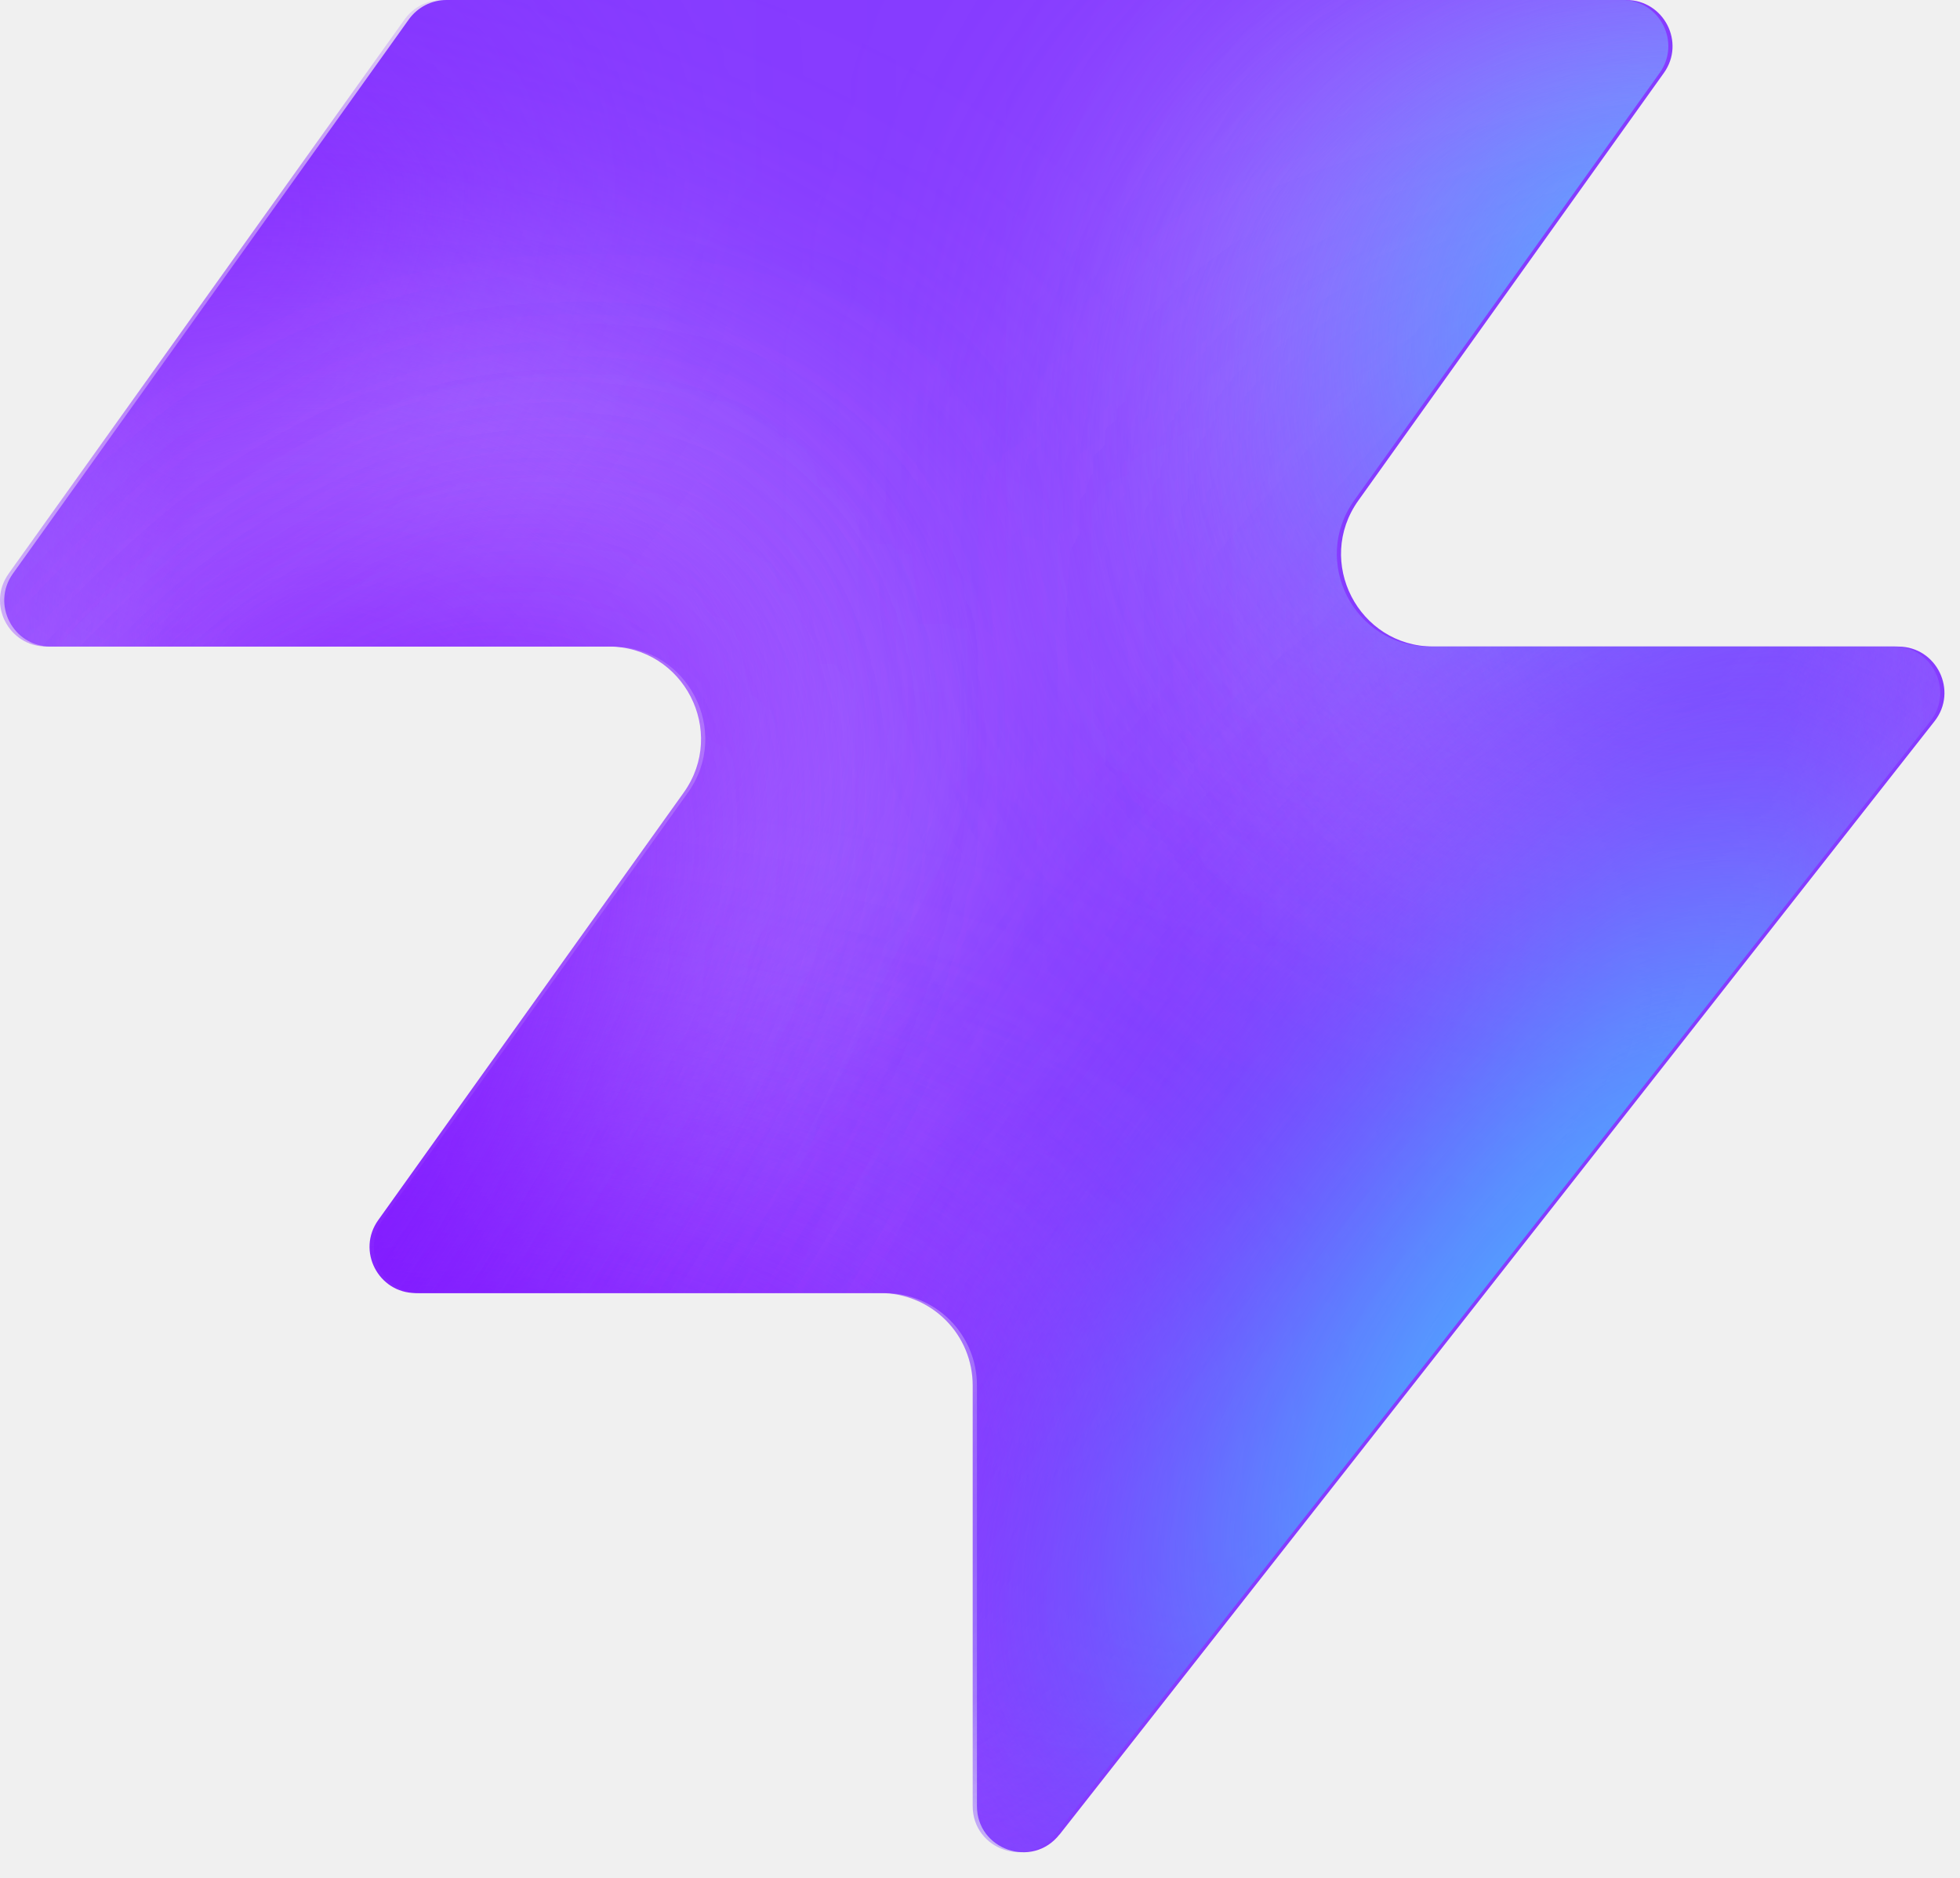
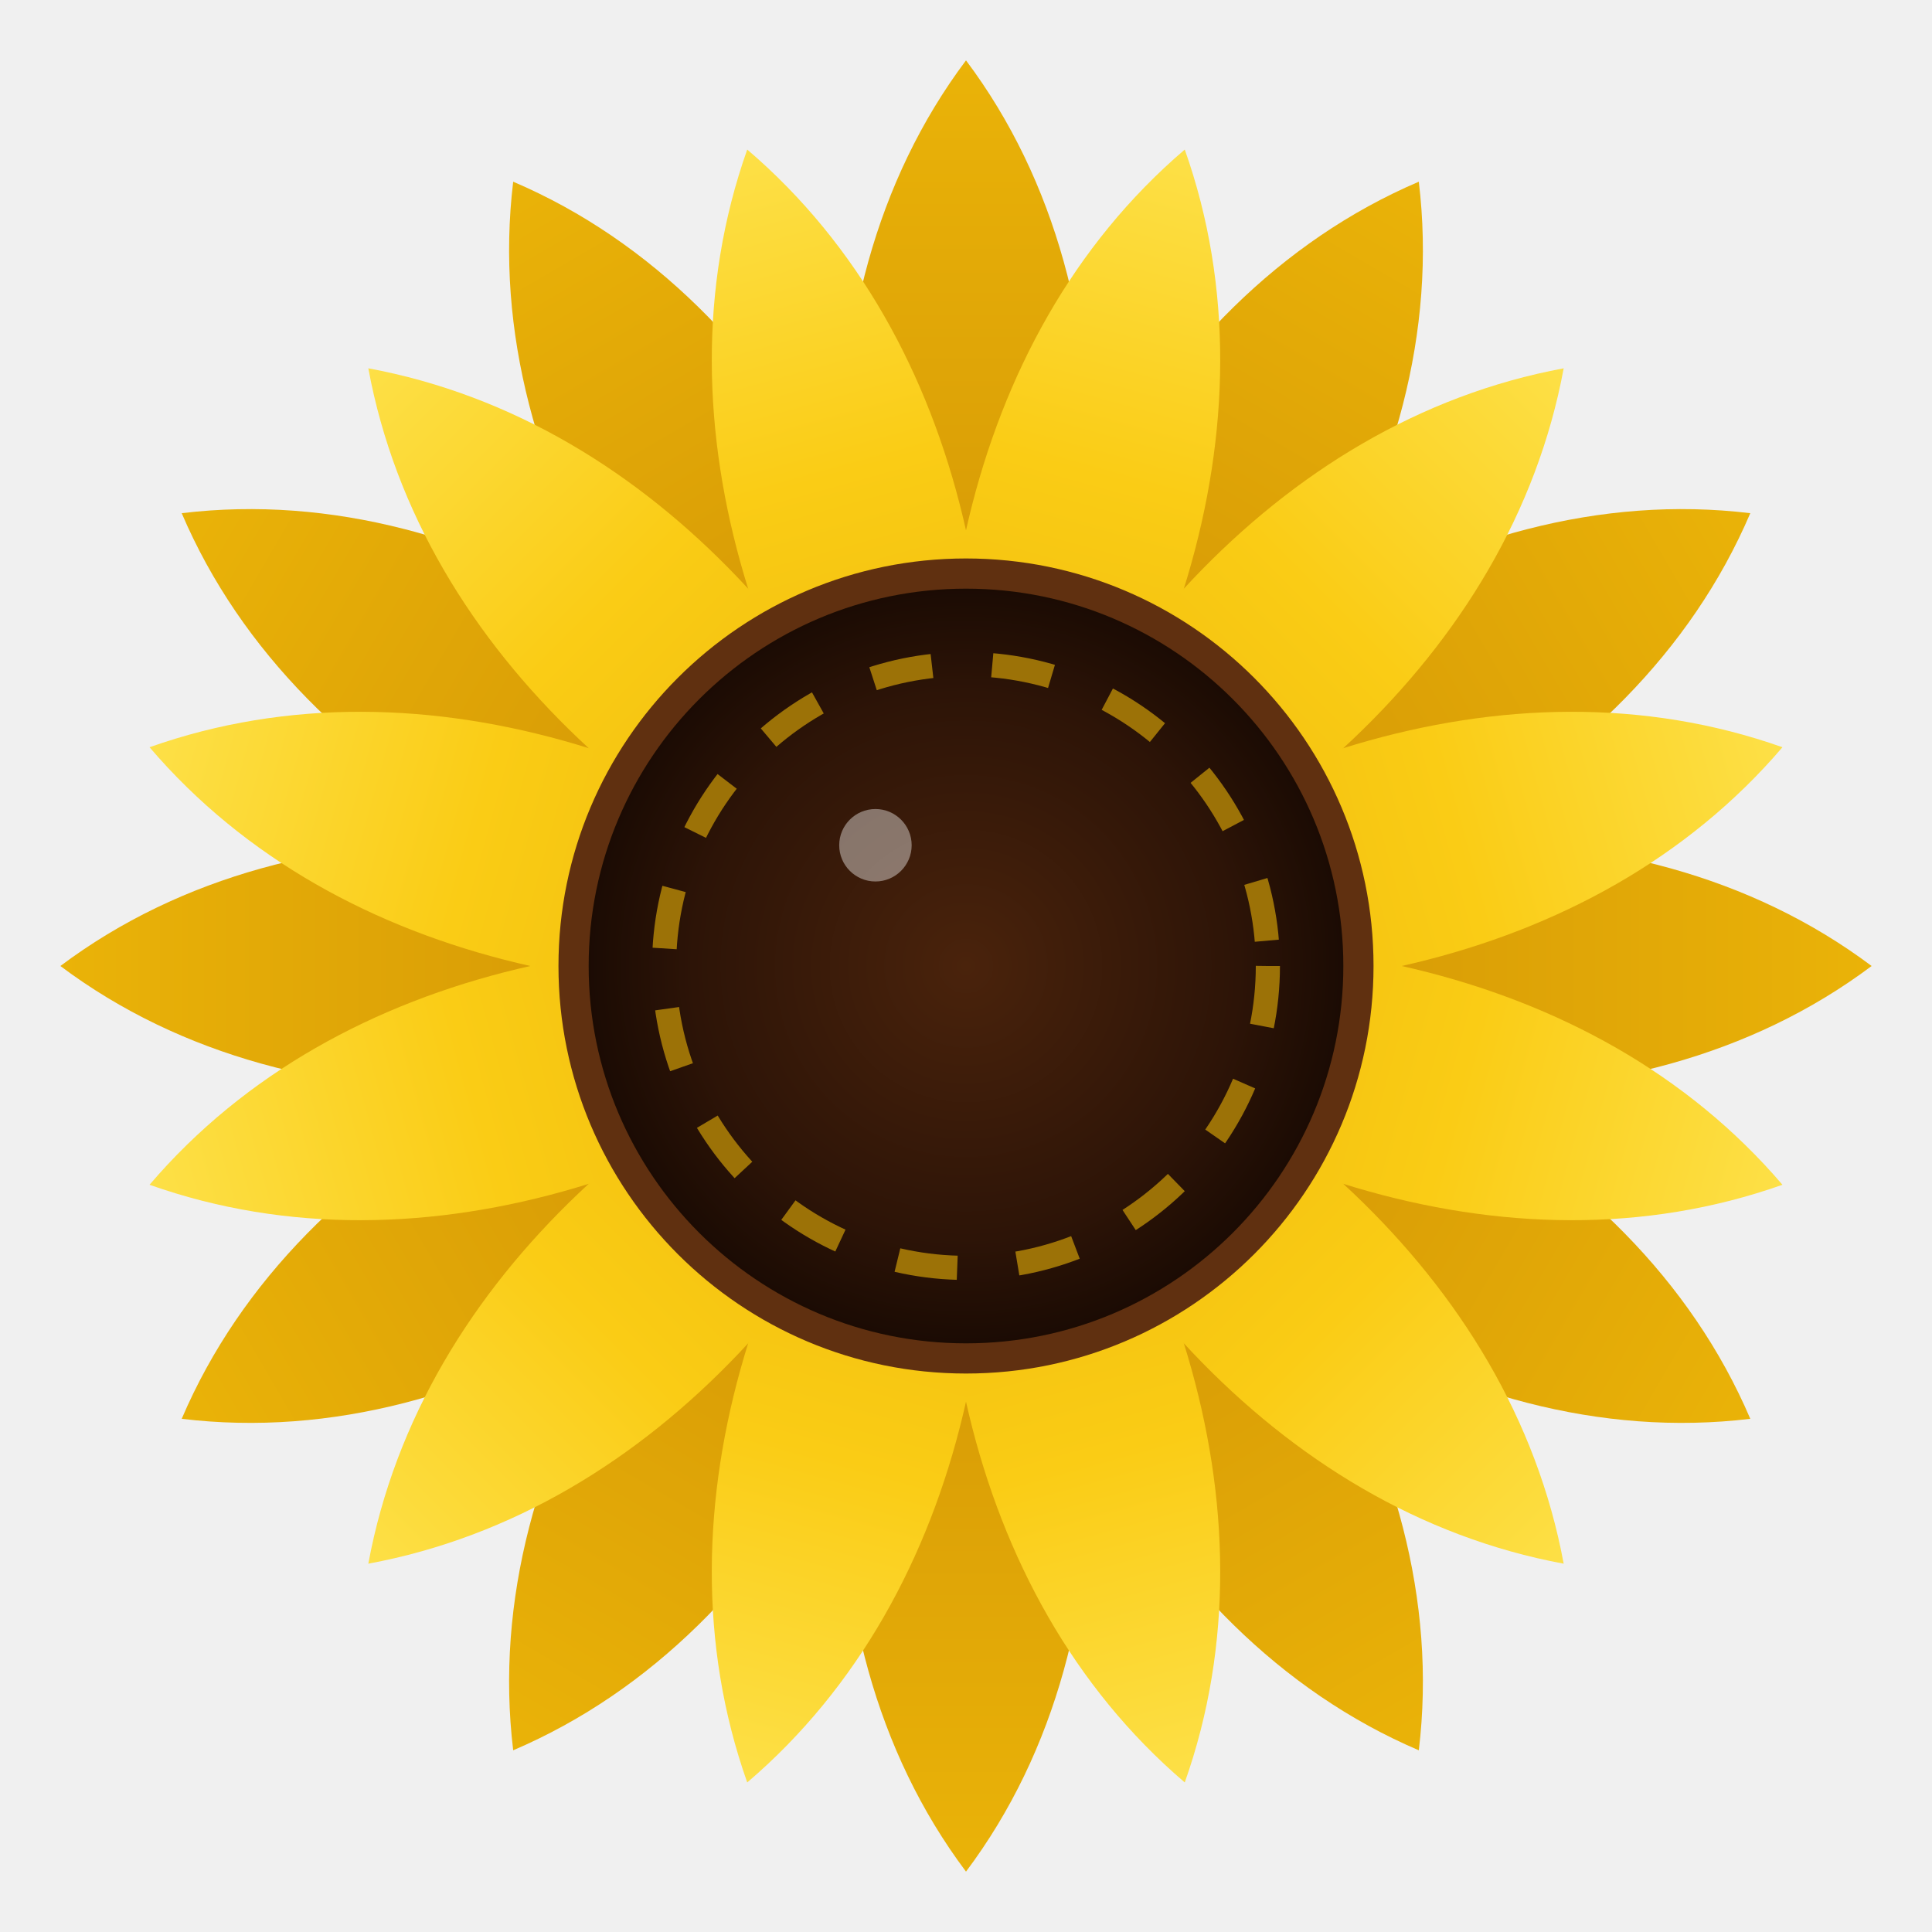
- <svg xmlns="http://www.w3.org/2000/svg" width="48" height="46" fill="none" viewBox="0 0 48 46">
-   <path fill="#863bff" d="M25.946 44.938c-.664.845-2.021.375-2.021-.698V33.937a2.26 2.26 0 0 0-2.262-2.262H10.287c-.92 0-1.456-1.04-.92-1.788l7.48-10.471c1.07-1.497 0-3.578-1.842-3.578H1.237c-.92 0-1.456-1.04-.92-1.788L10.013.474c.214-.297.556-.474.92-.474h28.894c.92 0 1.456 1.04.92 1.788l-7.48 10.471c-1.07 1.498 0 3.579 1.842 3.579h11.377c.943 0 1.473 1.088.89 1.83L25.947 44.94z" style="fill:#863bff;fill:color(display-p3 .525 .23 1);fill-opacity:1" />
-   <mask id="a" width="48" height="46" x="0" y="0" maskUnits="userSpaceOnUse" style="mask-type:alpha">
-     <path fill="#000" d="M25.842 44.938c-.664.844-2.021.375-2.021-.698V33.937a2.26 2.26 0 0 0-2.262-2.262H10.183c-.92 0-1.456-1.04-.92-1.788l7.48-10.471c1.07-1.498 0-3.579-1.842-3.579H1.133c-.92 0-1.456-1.04-.92-1.787L9.91.473c.214-.297.556-.474.92-.474h28.894c.92 0 1.456 1.04.92 1.788l-7.48 10.471c-1.07 1.498 0 3.578 1.842 3.578h11.377c.943 0 1.473 1.088.89 1.832L25.843 44.94z" style="fill:#000;fill-opacity:1" />
-   </mask>
-   <g mask="url(#a)">
-     <g filter="url(#b)">
-       <ellipse cx="5.508" cy="14.704" fill="#ede6ff" rx="5.508" ry="14.704" style="fill:#ede6ff;fill:color(display-p3 .927 .903 1);fill-opacity:1" transform="matrix(.00324 1 1 -.00324 -4.47 31.516)" />
+ <svg xmlns="http://www.w3.org/2000/svg" viewBox="0 0 64 64" width="64" height="64">
+   <defs>
+     <linearGradient id="petalGrad" x1="0%" y1="100%" x2="0%" y2="0%">
+       <stop offset="0%" stop-color="#EAB308" />
+       <stop offset="60%" stop-color="#FACC15" />
+       <stop offset="100%" stop-color="#FDE047" />
+     </linearGradient>
+     <linearGradient id="petalGradBack" x1="0%" y1="100%" x2="0%" y2="0%">
+       <stop offset="0%" stop-color="#CA8A04" />
+       <stop offset="100%" stop-color="#EAB308" />
+     </linearGradient>
+     <radialGradient id="centerGrad" cx="50%" cy="50%" r="50%">
+       <stop offset="0%" stop-color="#4A230C" />
+       <stop offset="70%" stop-color="#2D1407" />
+       <stop offset="100%" stop-color="#190A03" />
+     </radialGradient>
+   </defs>
+   <g transform="translate(32, 32)">
+     <g>
+       <path d="M 0 0 C -5 -10, -6 -22, 0 -30 C 6 -22, 5 -10, 0 0 Z" fill="url(#petalGradBack)" transform="rotate(0)" />
+       <path d="M 0 0 C -5 -10, -6 -22, 0 -30 C 6 -22, 5 -10, 0 0 Z" fill="url(#petalGradBack)" transform="rotate(30)" />
+       <path d="M 0 0 C -5 -10, -6 -22, 0 -30 C 6 -22, 5 -10, 0 0 Z" fill="url(#petalGradBack)" transform="rotate(60)" />
+       <path d="M 0 0 C -5 -10, -6 -22, 0 -30 C 6 -22, 5 -10, 0 0 Z" fill="url(#petalGradBack)" transform="rotate(90)" />
+       <path d="M 0 0 C -5 -10, -6 -22, 0 -30 C 6 -22, 5 -10, 0 0 Z" fill="url(#petalGradBack)" transform="rotate(120)" />
+       <path d="M 0 0 C -5 -10, -6 -22, 0 -30 C 6 -22, 5 -10, 0 0 Z" fill="url(#petalGradBack)" transform="rotate(150)" />
+       <path d="M 0 0 C -5 -10, -6 -22, 0 -30 C 6 -22, 5 -10, 0 0 Z" fill="url(#petalGradBack)" transform="rotate(180)" />
+       <path d="M 0 0 C -5 -10, -6 -22, 0 -30 C 6 -22, 5 -10, 0 0 Z" fill="url(#petalGradBack)" transform="rotate(210)" />
+       <path d="M 0 0 C -5 -10, -6 -22, 0 -30 C 6 -22, 5 -10, 0 0 Z" fill="url(#petalGradBack)" transform="rotate(240)" />
+       <path d="M 0 0 C -5 -10, -6 -22, 0 -30 C 6 -22, 5 -10, 0 0 Z" fill="url(#petalGradBack)" transform="rotate(270)" />
+       <path d="M 0 0 C -5 -10, -6 -22, 0 -30 C 6 -22, 5 -10, 0 0 Z" fill="url(#petalGradBack)" transform="rotate(300)" />
+       <path d="M 0 0 C -5 -10, -6 -22, 0 -30 C 6 -22, 5 -10, 0 0 Z" fill="url(#petalGradBack)" transform="rotate(330)" />
    </g>
-     <g filter="url(#c)">
-       <ellipse cx="10.399" cy="29.851" fill="#ede6ff" rx="10.399" ry="29.851" style="fill:#ede6ff;fill:color(display-p3 .927 .903 1);fill-opacity:1" transform="matrix(.00324 1 1 -.00324 -39.328 7.883)" />
+     <g>
+       <path d="M 0 0 C -4.5 -9, -5.5 -20, 0 -28 C 5.5 -20, 4.5 -9, 0 0 Z" fill="url(#petalGrad)" transform="rotate(15)" />
+       <path d="M 0 0 C -4.5 -9, -5.5 -20, 0 -28 C 5.5 -20, 4.5 -9, 0 0 Z" fill="url(#petalGrad)" transform="rotate(45)" />
+       <path d="M 0 0 C -4.5 -9, -5.5 -20, 0 -28 C 5.5 -20, 4.5 -9, 0 0 Z" fill="url(#petalGrad)" transform="rotate(75)" />
+       <path d="M 0 0 C -4.5 -9, -5.5 -20, 0 -28 C 5.5 -20, 4.5 -9, 0 0 Z" fill="url(#petalGrad)" transform="rotate(105)" />
+       <path d="M 0 0 C -4.5 -9, -5.5 -20, 0 -28 C 5.5 -20, 4.5 -9, 0 0 Z" fill="url(#petalGrad)" transform="rotate(135)" />
+       <path d="M 0 0 C -4.5 -9, -5.5 -20, 0 -28 C 5.5 -20, 4.5 -9, 0 0 Z" fill="url(#petalGrad)" transform="rotate(165)" />
+       <path d="M 0 0 C -4.5 -9, -5.5 -20, 0 -28 C 5.5 -20, 4.5 -9, 0 0 Z" fill="url(#petalGrad)" transform="rotate(195)" />
+       <path d="M 0 0 C -4.5 -9, -5.5 -20, 0 -28 C 5.5 -20, 4.5 -9, 0 0 Z" fill="url(#petalGrad)" transform="rotate(225)" />
+       <path d="M 0 0 C -4.5 -9, -5.5 -20, 0 -28 C 5.5 -20, 4.5 -9, 0 0 Z" fill="url(#petalGrad)" transform="rotate(255)" />
+       <path d="M 0 0 C -4.5 -9, -5.5 -20, 0 -28 C 5.5 -20, 4.5 -9, 0 0 Z" fill="url(#petalGrad)" transform="rotate(285)" />
+       <path d="M 0 0 C -4.5 -9, -5.5 -20, 0 -28 C 5.5 -20, 4.5 -9, 0 0 Z" fill="url(#petalGrad)" transform="rotate(315)" />
+       <path d="M 0 0 C -4.5 -9, -5.5 -20, 0 -28 C 5.5 -20, 4.5 -9, 0 0 Z" fill="url(#petalGrad)" transform="rotate(345)" />
    </g>
-     <g filter="url(#d)">
-       <ellipse cx="5.508" cy="30.487" fill="#7e14ff" rx="5.508" ry="30.487" style="fill:#7e14ff;fill:color(display-p3 .492 .077 1);fill-opacity:1" transform="rotate(89.814 -25.913 -14.639)scale(1 -1)" />
-     </g>
-     <g filter="url(#e)">
-       <ellipse cx="5.508" cy="30.599" fill="#7e14ff" rx="5.508" ry="30.599" style="fill:#7e14ff;fill:color(display-p3 .492 .077 1);fill-opacity:1" transform="rotate(89.814 -32.644 -3.334)scale(1 -1)" />
-     </g>
-     <g filter="url(#f)">
-       <ellipse cx="5.508" cy="30.599" fill="#7e14ff" rx="5.508" ry="30.599" style="fill:#7e14ff;fill:color(display-p3 .492 .077 1);fill-opacity:1" transform="matrix(.00324 1 1 -.00324 -34.34 30.47)" />
-     </g>
-     <g filter="url(#g)">
-       <ellipse cx="14.072" cy="22.078" fill="#ede6ff" rx="14.072" ry="22.078" style="fill:#ede6ff;fill:color(display-p3 .927 .903 1);fill-opacity:1" transform="rotate(93.35 24.506 48.493)scale(-1 1)" />
-     </g>
-     <g filter="url(#h)">
-       <ellipse cx="3.47" cy="21.501" fill="#7e14ff" rx="3.47" ry="21.501" style="fill:#7e14ff;fill:color(display-p3 .492 .077 1);fill-opacity:1" transform="rotate(89.009 28.708 47.59)scale(-1 1)" />
-     </g>
-     <g filter="url(#i)">
-       <ellipse cx="3.47" cy="21.501" fill="#7e14ff" rx="3.47" ry="21.501" style="fill:#7e14ff;fill:color(display-p3 .492 .077 1);fill-opacity:1" transform="rotate(89.009 28.708 47.59)scale(-1 1)" />
-     </g>
-     <g filter="url(#j)">
-       <ellipse cx=".387" cy="8.972" fill="#7e14ff" rx="4.407" ry="29.108" style="fill:#7e14ff;fill:color(display-p3 .492 .077 1);fill-opacity:1" transform="rotate(39.51 .387 8.972)" />
-     </g>
-     <g filter="url(#k)">
-       <ellipse cx="47.523" cy="-6.092" fill="#7e14ff" rx="4.407" ry="29.108" style="fill:#7e14ff;fill:color(display-p3 .492 .077 1);fill-opacity:1" transform="rotate(37.892 47.523 -6.092)" />
-     </g>
-     <g filter="url(#l)">
-       <ellipse cx="41.412" cy="6.333" fill="#47bfff" rx="5.971" ry="9.665" style="fill:#47bfff;fill:color(display-p3 .28 .748 1);fill-opacity:1" transform="rotate(37.892 41.412 6.333)" />
-     </g>
-     <g filter="url(#m)">
-       <ellipse cx="-1.879" cy="38.332" fill="#7e14ff" rx="4.407" ry="29.108" style="fill:#7e14ff;fill:color(display-p3 .492 .077 1);fill-opacity:1" transform="rotate(37.892 -1.88 38.332)" />
-     </g>
-     <g filter="url(#n)">
-       <ellipse cx="-1.879" cy="38.332" fill="#7e14ff" rx="4.407" ry="29.108" style="fill:#7e14ff;fill:color(display-p3 .492 .077 1);fill-opacity:1" transform="rotate(37.892 -1.88 38.332)" />
-     </g>
-     <g filter="url(#o)">
-       <ellipse cx="35.651" cy="29.907" fill="#7e14ff" rx="4.407" ry="29.108" style="fill:#7e14ff;fill:color(display-p3 .492 .077 1);fill-opacity:1" transform="rotate(37.892 35.651 29.907)" />
-     </g>
-     <g filter="url(#p)">
-       <ellipse cx="38.418" cy="32.4" fill="#47bfff" rx="5.971" ry="15.297" style="fill:#47bfff;fill:color(display-p3 .28 .748 1);fill-opacity:1" transform="rotate(37.892 38.418 32.4)" />
-     </g>
+     <circle cx="0" cy="0" r="13" fill="url(#centerGrad)" stroke="#603010" stroke-width="1" />
+     <circle cx="0" cy="0" r="10" fill="none" stroke="#EAB308" stroke-width="0.8" stroke-dasharray="2,2" opacity="0.6" />
+     <circle cx="-3" cy="-4" r="1.2" fill="#FFFFFF" opacity="0.4" />
  </g>
-   <defs>
-     <filter id="b" width="60.045" height="41.654" x="-19.77" y="16.149" color-interpolation-filters="sRGB" filterUnits="userSpaceOnUse">
-       <feFlood flood-opacity="0" result="BackgroundImageFix" />
-       <feBlend in="SourceGraphic" in2="BackgroundImageFix" result="shape" />
-       <feGaussianBlur result="effect1_foregroundBlur_2002_17158" stdDeviation="7.659" />
-     </filter>
-     <filter id="c" width="90.34" height="51.437" x="-54.613" y="-7.533" color-interpolation-filters="sRGB" filterUnits="userSpaceOnUse">
-       <feFlood flood-opacity="0" result="BackgroundImageFix" />
-       <feBlend in="SourceGraphic" in2="BackgroundImageFix" result="shape" />
-       <feGaussianBlur result="effect1_foregroundBlur_2002_17158" stdDeviation="7.659" />
-     </filter>
-     <filter id="d" width="79.355" height="29.4" x="-49.64" y="2.03" color-interpolation-filters="sRGB" filterUnits="userSpaceOnUse">
-       <feFlood flood-opacity="0" result="BackgroundImageFix" />
-       <feBlend in="SourceGraphic" in2="BackgroundImageFix" result="shape" />
-       <feGaussianBlur result="effect1_foregroundBlur_2002_17158" stdDeviation="4.596" />
-     </filter>
-     <filter id="e" width="79.579" height="29.4" x="-45.045" y="20.029" color-interpolation-filters="sRGB" filterUnits="userSpaceOnUse">
-       <feFlood flood-opacity="0" result="BackgroundImageFix" />
-       <feBlend in="SourceGraphic" in2="BackgroundImageFix" result="shape" />
-       <feGaussianBlur result="effect1_foregroundBlur_2002_17158" stdDeviation="4.596" />
-     </filter>
-     <filter id="f" width="79.579" height="29.4" x="-43.513" y="21.178" color-interpolation-filters="sRGB" filterUnits="userSpaceOnUse">
-       <feFlood flood-opacity="0" result="BackgroundImageFix" />
-       <feBlend in="SourceGraphic" in2="BackgroundImageFix" result="shape" />
-       <feGaussianBlur result="effect1_foregroundBlur_2002_17158" stdDeviation="4.596" />
-     </filter>
-     <filter id="g" width="74.749" height="58.852" x="15.756" y="-17.901" color-interpolation-filters="sRGB" filterUnits="userSpaceOnUse">
-       <feFlood flood-opacity="0" result="BackgroundImageFix" />
-       <feBlend in="SourceGraphic" in2="BackgroundImageFix" result="shape" />
-       <feGaussianBlur result="effect1_foregroundBlur_2002_17158" stdDeviation="7.659" />
-     </filter>
-     <filter id="h" width="61.377" height="25.362" x="23.548" y="2.284" color-interpolation-filters="sRGB" filterUnits="userSpaceOnUse">
-       <feFlood flood-opacity="0" result="BackgroundImageFix" />
-       <feBlend in="SourceGraphic" in2="BackgroundImageFix" result="shape" />
-       <feGaussianBlur result="effect1_foregroundBlur_2002_17158" stdDeviation="4.596" />
-     </filter>
-     <filter id="i" width="61.377" height="25.362" x="23.548" y="2.284" color-interpolation-filters="sRGB" filterUnits="userSpaceOnUse">
-       <feFlood flood-opacity="0" result="BackgroundImageFix" />
-       <feBlend in="SourceGraphic" in2="BackgroundImageFix" result="shape" />
-       <feGaussianBlur result="effect1_foregroundBlur_2002_17158" stdDeviation="4.596" />
-     </filter>
-     <filter id="j" width="56.045" height="63.649" x="-27.636" y="-22.853" color-interpolation-filters="sRGB" filterUnits="userSpaceOnUse">
-       <feFlood flood-opacity="0" result="BackgroundImageFix" />
-       <feBlend in="SourceGraphic" in2="BackgroundImageFix" result="shape" />
-       <feGaussianBlur result="effect1_foregroundBlur_2002_17158" stdDeviation="4.596" />
-     </filter>
-     <filter id="k" width="54.814" height="64.646" x="20.116" y="-38.415" color-interpolation-filters="sRGB" filterUnits="userSpaceOnUse">
-       <feFlood flood-opacity="0" result="BackgroundImageFix" />
-       <feBlend in="SourceGraphic" in2="BackgroundImageFix" result="shape" />
-       <feGaussianBlur result="effect1_foregroundBlur_2002_17158" stdDeviation="4.596" />
-     </filter>
-     <filter id="l" width="33.541" height="35.313" x="24.641" y="-11.323" color-interpolation-filters="sRGB" filterUnits="userSpaceOnUse">
-       <feFlood flood-opacity="0" result="BackgroundImageFix" />
-       <feBlend in="SourceGraphic" in2="BackgroundImageFix" result="shape" />
-       <feGaussianBlur result="effect1_foregroundBlur_2002_17158" stdDeviation="4.596" />
-     </filter>
-     <filter id="m" width="54.814" height="64.646" x="-29.286" y="6.009" color-interpolation-filters="sRGB" filterUnits="userSpaceOnUse">
-       <feFlood flood-opacity="0" result="BackgroundImageFix" />
-       <feBlend in="SourceGraphic" in2="BackgroundImageFix" result="shape" />
-       <feGaussianBlur result="effect1_foregroundBlur_2002_17158" stdDeviation="4.596" />
-     </filter>
-     <filter id="n" width="54.814" height="64.646" x="-29.286" y="6.009" color-interpolation-filters="sRGB" filterUnits="userSpaceOnUse">
-       <feFlood flood-opacity="0" result="BackgroundImageFix" />
-       <feBlend in="SourceGraphic" in2="BackgroundImageFix" result="shape" />
-       <feGaussianBlur result="effect1_foregroundBlur_2002_17158" stdDeviation="4.596" />
-     </filter>
-     <filter id="o" width="54.814" height="64.646" x="8.244" y="-2.416" color-interpolation-filters="sRGB" filterUnits="userSpaceOnUse">
-       <feFlood flood-opacity="0" result="BackgroundImageFix" />
-       <feBlend in="SourceGraphic" in2="BackgroundImageFix" result="shape" />
-       <feGaussianBlur result="effect1_foregroundBlur_2002_17158" stdDeviation="4.596" />
-     </filter>
-     <filter id="p" width="39.409" height="43.623" x="18.713" y="10.588" color-interpolation-filters="sRGB" filterUnits="userSpaceOnUse">
-       <feFlood flood-opacity="0" result="BackgroundImageFix" />
-       <feBlend in="SourceGraphic" in2="BackgroundImageFix" result="shape" />
-       <feGaussianBlur result="effect1_foregroundBlur_2002_17158" stdDeviation="4.596" />
-     </filter>
-   </defs>
</svg>
